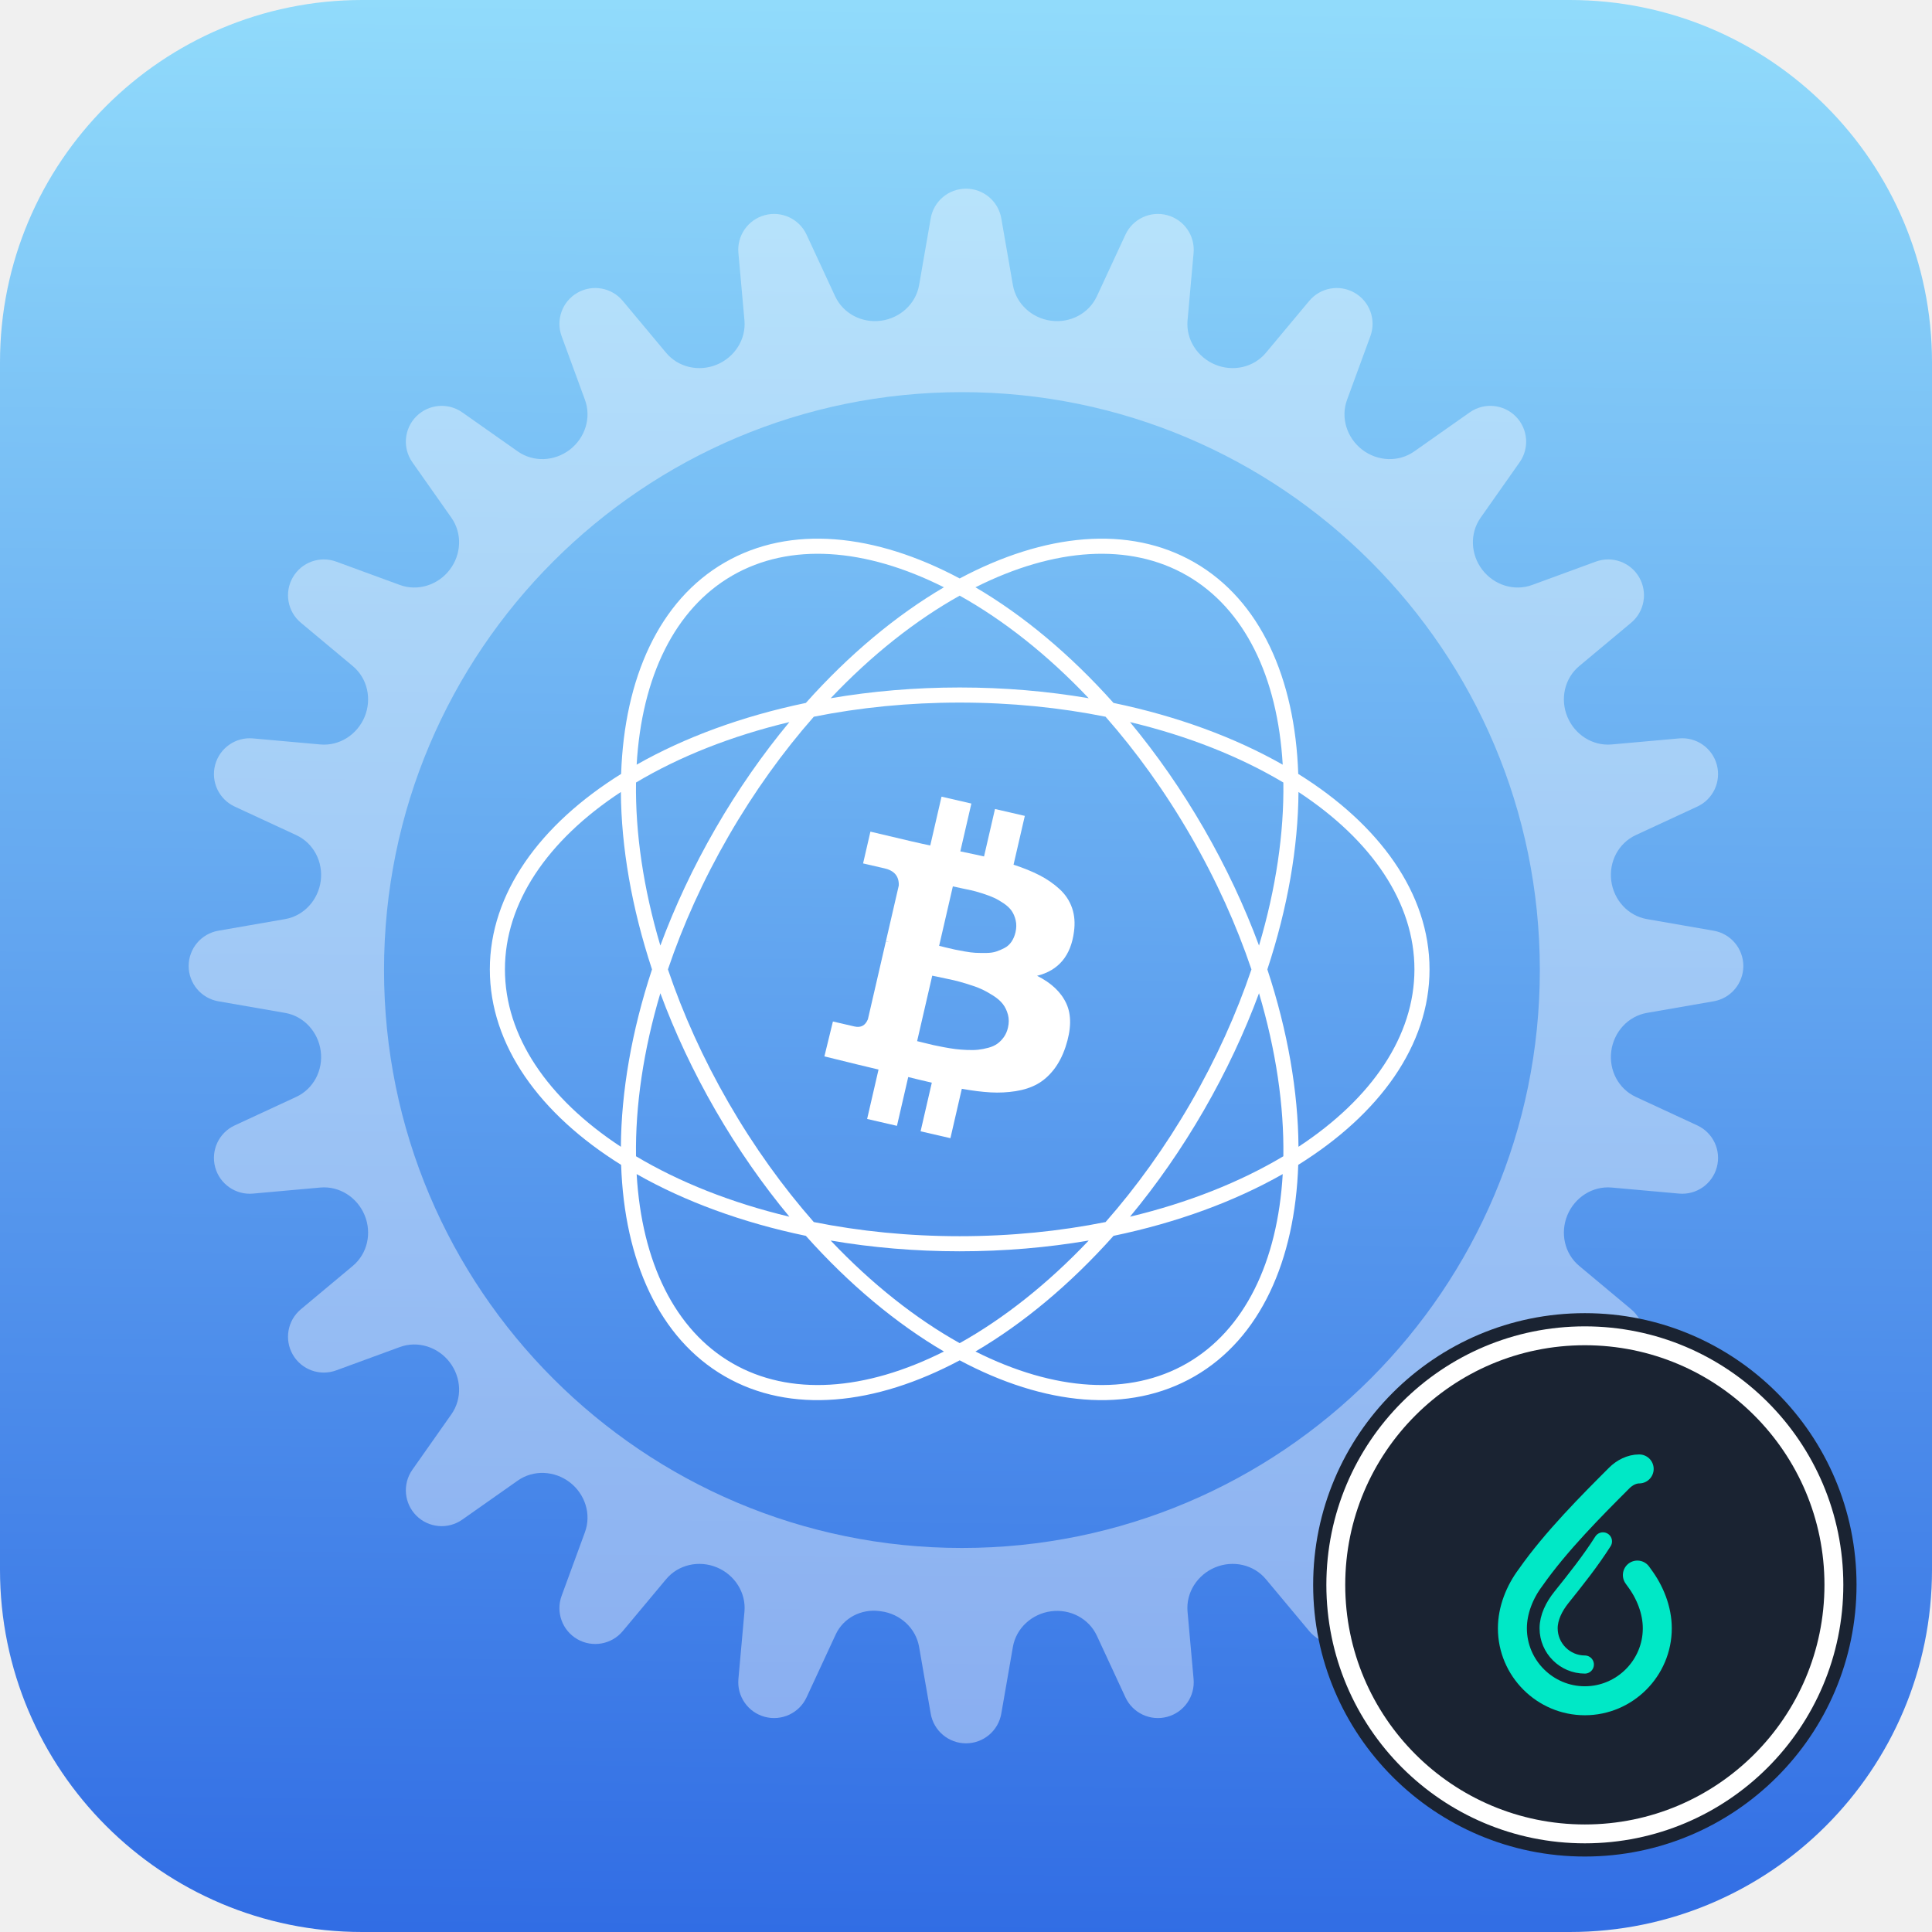
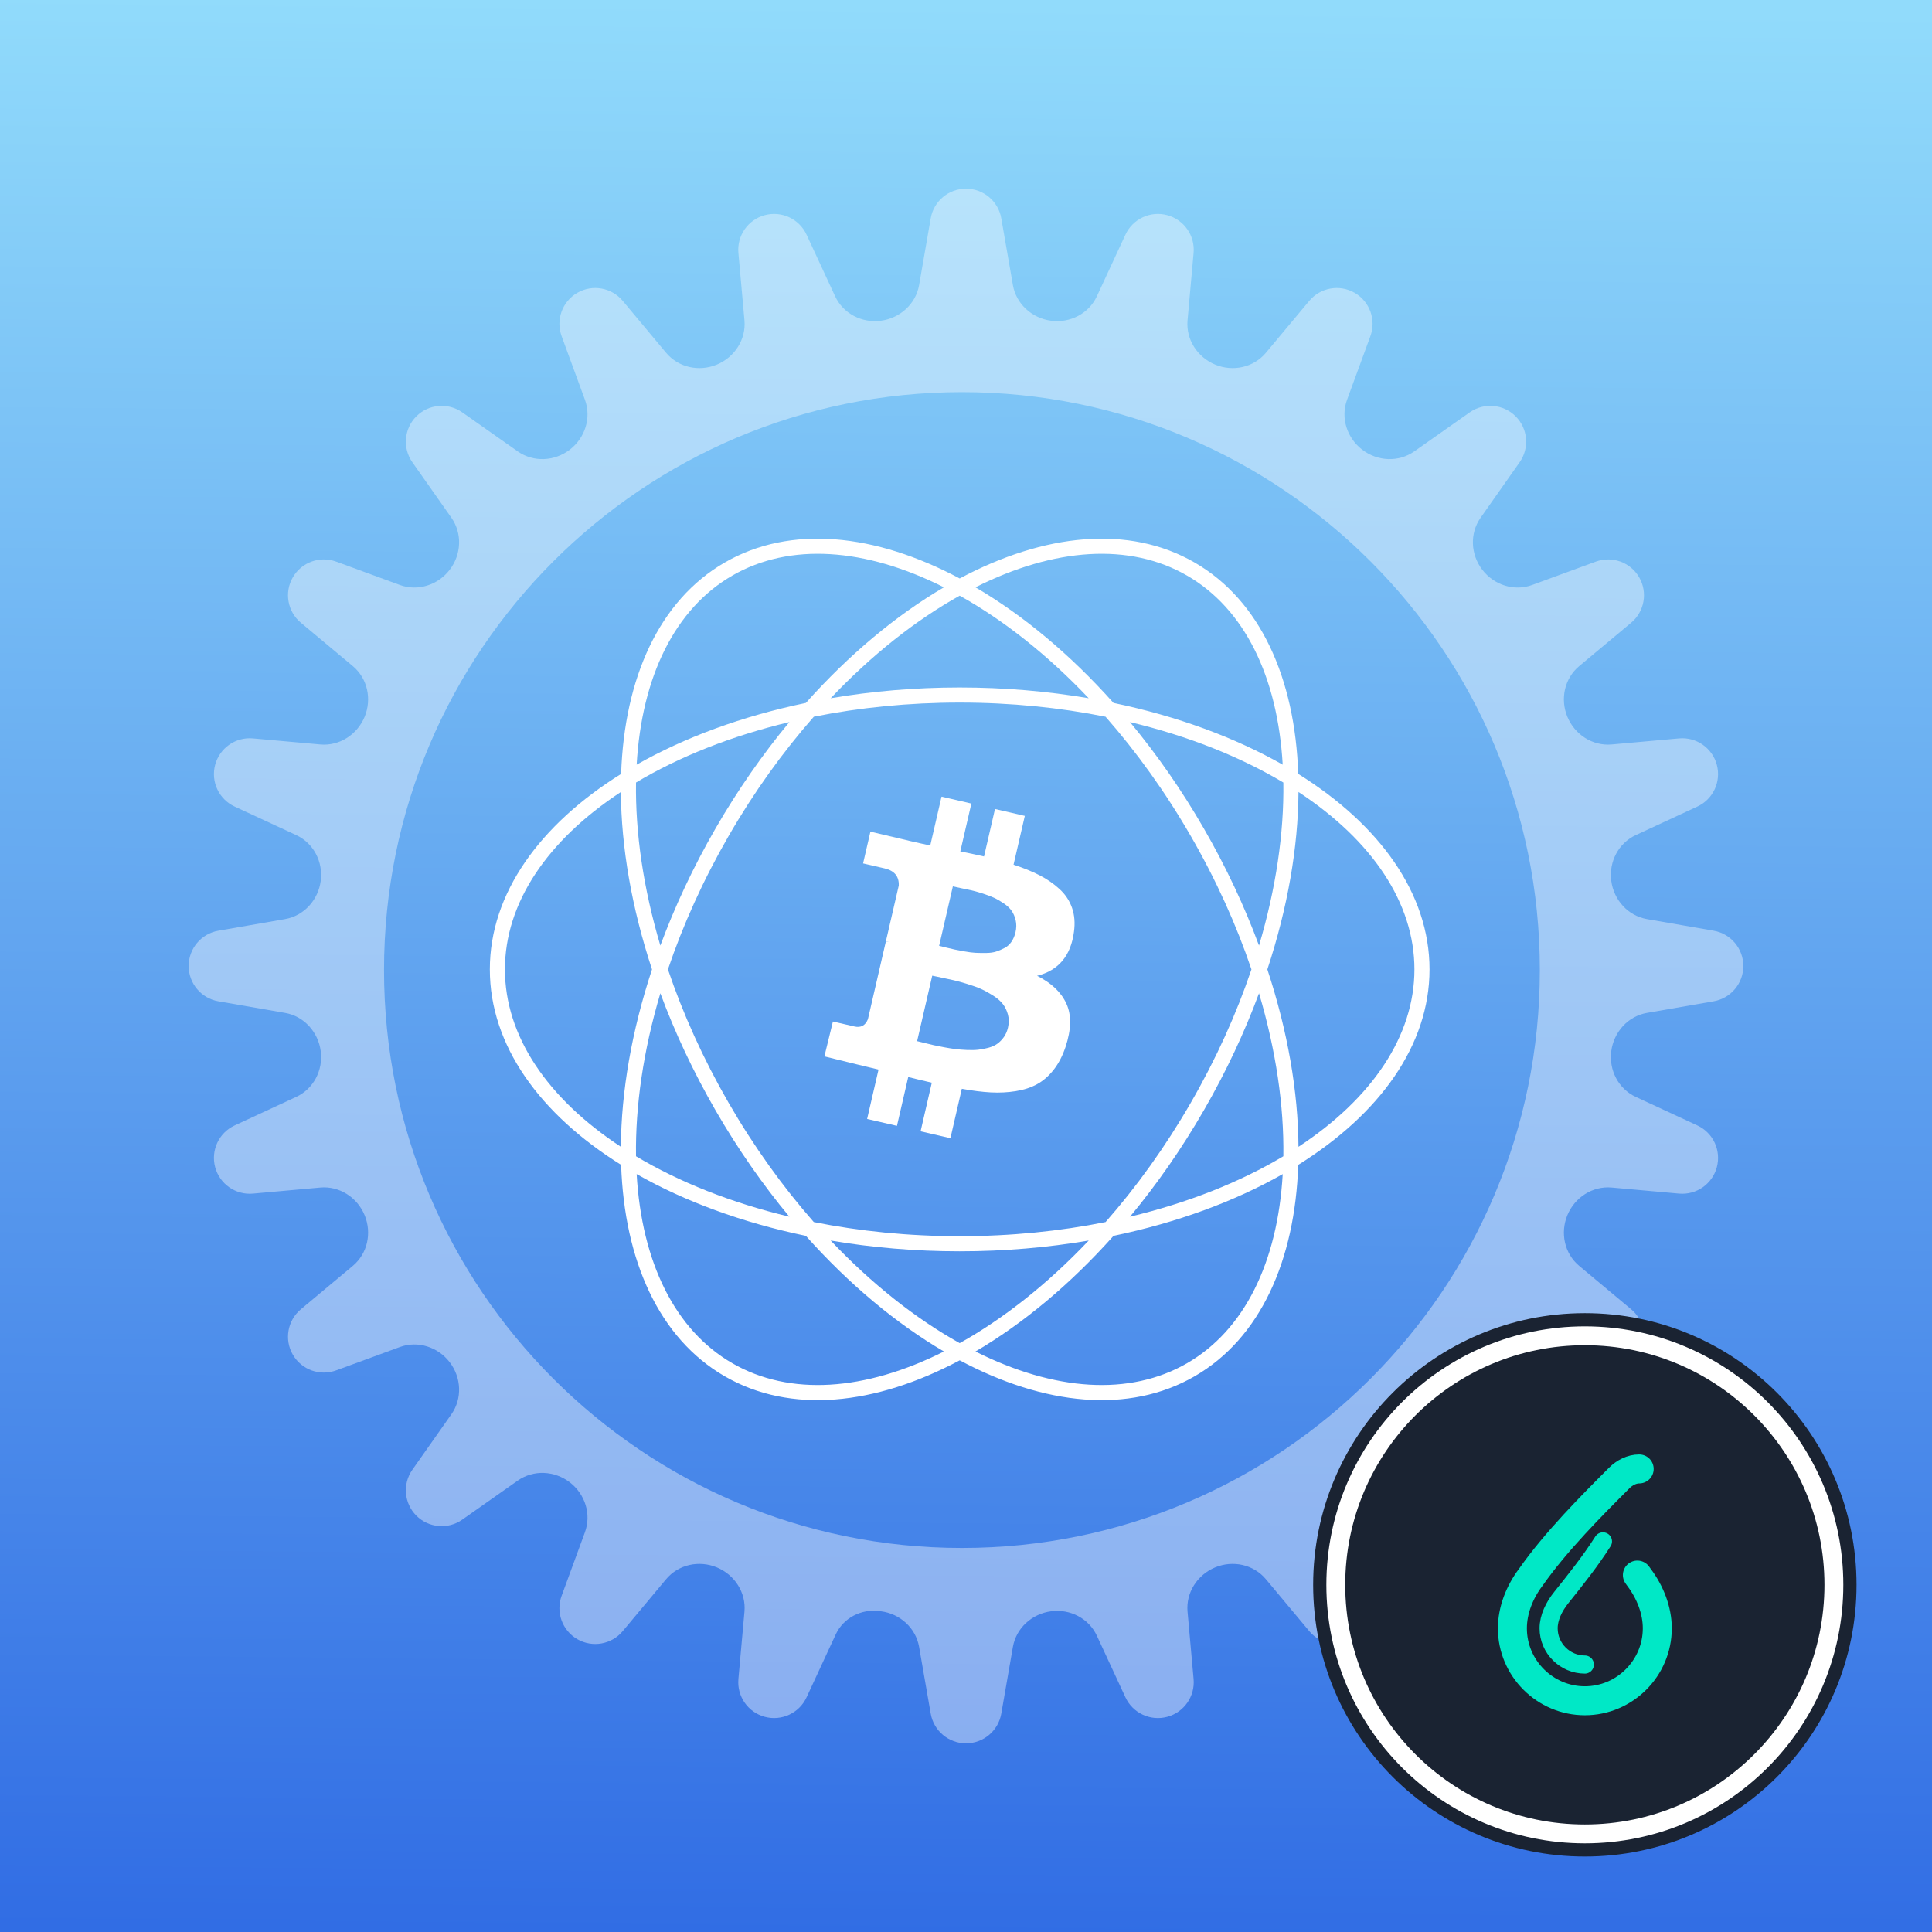
<svg xmlns="http://www.w3.org/2000/svg" width="256" height="256" viewBox="0 0 256 256" fill="none">
  <defs>
    <linearGradient id="paint0_linear" x1="77" y1="0" x2="74.5" y2="256" gradientUnits="userSpaceOnUse">
      <stop stop-color="#91DBFB" />
      <stop offset="1" stop-color="#316DE4" />
    </linearGradient>
-     <clipPath id="roundedRect">
-       <rect width="256" height="256" rx="48" />
-     </clipPath>
  </defs>
-   <g clip-path="url(#roundedRect)">
+   <g>
    <rect width="256" height="256" fill="url(#paint0_linear)" />
    <path fill-rule="evenodd" clip-rule="evenodd" d="M132.676 28.933C132.281 26.66 130.308 25 128 25C125.692 25 123.719 26.66 123.324 28.933L121.786 37.777C121.349 40.288 119.245 42.169 116.718 42.499C114.194 42.829 111.721 41.551 110.651 39.242L106.876 31.098C105.906 29.005 103.57 27.912 101.341 28.51C99.112 29.107 97.636 31.221 97.842 33.519L98.644 42.443C98.872 44.981 97.338 47.337 94.985 48.314C92.63 49.29 89.894 48.702 88.26 46.745L82.516 39.867C81.037 38.096 78.498 37.646 76.5 38.799C74.501 39.953 73.622 42.377 74.417 44.544L77.509 52.978C78.385 55.367 77.521 58.032 75.503 59.583C73.483 61.135 70.685 61.278 68.602 59.812L61.256 54.643C59.369 53.315 56.8 53.536 55.168 55.168C53.536 56.8 53.315 59.369 54.642 61.256L59.812 68.602C61.278 70.686 61.135 73.483 59.583 75.503C58.032 77.521 55.367 78.385 52.977 77.509L44.544 74.417C42.377 73.623 39.953 74.501 38.799 76.5C37.646 78.498 38.096 81.037 39.867 82.516L46.745 88.26C48.702 89.894 49.29 92.63 48.313 94.985C47.337 97.338 44.981 98.873 42.443 98.644L33.519 97.843C31.221 97.636 29.107 99.113 28.51 101.342C27.912 103.571 29.005 105.906 31.099 106.877L39.242 110.651C41.551 111.721 42.829 114.195 42.499 116.718C42.169 119.245 40.288 121.349 37.777 121.786L28.933 123.324C26.66 123.719 25 125.692 25 128C25 130.308 26.66 132.281 28.933 132.676L37.777 134.214C40.288 134.651 42.169 136.755 42.499 139.282C42.829 141.806 41.551 144.279 39.242 145.349L31.098 149.124C29.005 150.094 27.912 152.43 28.51 154.659C29.107 156.888 31.221 158.364 33.519 158.158L42.443 157.356C44.981 157.128 47.337 158.662 48.314 161.015C49.29 163.37 48.702 166.106 46.745 167.74L39.867 173.484C38.096 174.963 37.646 177.502 38.799 179.5C39.953 181.499 42.377 182.378 44.544 181.583L52.978 178.491C55.367 177.615 58.032 178.479 59.583 180.497C61.135 182.517 61.278 185.315 59.812 187.398L54.643 194.744C53.315 196.631 53.536 199.2 55.168 200.832C56.8 202.464 59.369 202.686 61.256 201.357L68.602 196.188C70.686 194.722 73.483 194.865 75.503 196.417C77.521 197.968 78.385 200.633 77.509 203.022L74.417 211.456C73.623 213.623 74.501 216.047 76.5 217.201C78.498 218.354 81.037 217.904 82.516 216.133L88.26 209.255C89.894 207.298 92.63 206.71 94.985 207.686C97.338 208.663 98.873 211.019 98.644 213.557L97.843 222.481C97.636 224.779 99.113 226.893 101.342 227.49C103.571 228.088 105.906 226.995 106.877 224.902L110.736 216.574C111.756 214.374 114.132 213.158 116.536 213.477L116.737 213.504C119.264 213.833 121.349 215.712 121.786 218.223L123.324 227.067C123.719 229.34 125.692 231 128 231C130.308 231 132.281 229.34 132.676 227.067L134.214 218.223C134.651 215.712 136.755 213.831 139.282 213.501C141.805 213.171 144.279 214.449 145.349 216.758L149.123 224.902C150.094 226.995 152.429 228.088 154.658 227.49C156.887 226.893 158.364 224.779 158.157 222.481L157.356 213.557C157.128 211.019 158.662 208.663 161.015 207.687C163.37 206.71 166.106 207.298 167.74 209.255L173.484 216.133C174.963 217.904 177.501 218.354 179.5 217.201C181.498 216.047 182.377 213.623 181.583 211.456L178.491 203.023C177.615 200.633 178.479 197.968 180.497 196.417C182.517 194.865 185.315 194.722 187.398 196.188L194.744 201.357C196.631 202.685 199.2 202.464 200.832 200.832C202.464 199.2 202.686 196.631 201.357 194.744L196.188 187.398C194.722 185.314 194.865 182.517 196.417 180.497C197.968 178.479 200.633 177.615 203.022 178.491L211.456 181.583C213.623 182.378 216.047 181.499 217.201 179.5C218.354 177.502 217.904 174.963 216.133 173.484L209.255 167.74C207.298 166.106 206.71 163.37 207.686 161.015C208.663 158.662 211.019 157.128 213.557 157.356L222.481 158.157C224.779 158.364 226.893 156.887 227.49 154.658C228.088 152.429 226.995 150.094 224.902 149.123L216.758 145.349C214.449 144.279 213.171 141.805 213.501 139.282C213.831 136.755 215.712 134.651 218.223 134.214L227.067 132.676C229.34 132.281 231 130.308 231 128C231 125.692 229.34 123.719 227.067 123.324L218.223 121.786C215.712 121.349 213.831 119.245 213.501 116.718C213.171 114.195 214.449 111.721 216.758 110.651L224.902 106.877C226.995 105.906 228.088 103.571 227.49 101.342C226.893 99.113 224.779 97.636 222.481 97.843L213.557 98.644C211.019 98.873 208.663 97.338 207.687 94.985C206.71 92.63 207.298 89.894 209.255 88.26L216.133 82.516C217.904 81.037 218.354 78.499 217.201 76.5C216.047 74.502 213.623 73.623 211.456 74.417L203.023 77.509C200.633 78.385 197.968 77.521 196.417 75.503C194.865 73.483 194.722 70.685 196.188 68.602L201.357 61.256C202.685 59.369 202.464 56.8 200.832 55.168C199.2 53.536 196.631 53.315 194.744 54.642L187.398 59.812C185.314 61.278 182.517 61.135 180.497 59.583C178.479 58.032 177.615 55.367 178.491 52.977L181.583 44.544C182.378 42.377 181.499 39.953 179.5 38.799C177.502 37.646 174.963 38.096 173.484 39.867L167.74 46.745C166.106 48.702 163.37 49.29 161.015 48.313C158.662 47.337 157.128 44.981 157.356 42.443L158.157 33.519C158.364 31.221 156.887 29.107 154.658 28.51C152.429 27.912 150.094 29.005 149.123 31.099L145.349 39.242C144.279 41.551 141.805 42.829 139.282 42.499C136.755 42.169 134.651 40.288 134.214 37.777L132.676 28.933ZM204.037 128.538C204.037 170.829 169.752 205.114 127.461 205.114C85.169 205.114 50.885 170.829 50.885 128.538C50.885 86.246 85.169 51.962 127.461 51.962C169.752 51.962 204.037 86.246 204.037 128.538Z" fill="white" fill-opacity="0.4" />
    <path d="M141.298 132.979C140.603 131.467 139.309 130.24 137.417 129.299C140.267 128.587 141.897 126.638 142.308 123.453C142.466 122.3 142.38 121.249 142.05 120.299C141.719 119.349 141.168 118.519 140.394 117.808C139.621 117.098 138.742 116.49 137.76 115.984C136.778 115.478 135.625 115.009 134.3 114.577L135.794 108.109L131.842 107.197L130.39 113.485C129.706 113.327 128.658 113.103 127.247 112.813L128.711 106.474L124.758 105.562L123.265 112.029C122.696 111.916 121.865 111.733 120.77 111.48L115.335 110.198L114.363 114.407L117.212 115.065C118.512 115.365 119.139 116.123 119.093 117.338L117.392 124.703C117.564 124.743 117.698 124.783 117.797 124.824L117.386 124.729L115.005 135.046C114.666 135.887 114.07 136.209 113.214 136.012L110.366 135.354L109.237 139.975L113.618 141.052C113.944 141.127 114.413 141.24 115.027 141.39C115.641 141.541 116.102 141.652 116.41 141.723L114.899 148.267L118.852 149.18L120.345 142.712C121.06 142.896 122.101 143.145 123.47 143.461L121.983 149.903L125.935 150.815L127.446 144.271C128.865 144.526 130.139 144.686 131.269 144.748C132.399 144.81 133.507 144.755 134.592 144.582C135.677 144.409 136.622 144.1 137.427 143.655C138.233 143.211 138.96 142.576 139.611 141.753C140.26 140.93 140.785 139.925 141.185 138.737C141.957 136.411 141.994 134.491 141.298 132.979ZM126.258 117.45C126.378 117.478 126.716 117.551 127.275 117.671C127.833 117.791 128.297 117.889 128.666 117.965C129.036 118.042 129.528 118.178 130.141 118.373C130.753 118.569 131.263 118.759 131.671 118.943C132.079 119.127 132.518 119.377 132.985 119.692C133.453 120.007 133.808 120.342 134.051 120.695C134.294 121.048 134.472 121.468 134.584 121.954C134.698 122.439 134.689 122.965 134.559 123.529C134.448 124.008 134.271 124.427 134.026 124.785C133.782 125.143 133.474 125.419 133.105 125.613C132.736 125.808 132.366 125.966 131.995 126.087C131.625 126.209 131.173 126.271 130.641 126.274C130.109 126.278 129.647 126.27 129.255 126.252C128.862 126.233 128.381 126.172 127.81 126.067C127.24 125.962 126.808 125.881 126.515 125.822C126.222 125.763 125.825 125.671 125.322 125.546C124.819 125.421 124.525 125.349 124.439 125.329L126.258 117.45ZM133.015 137.419C132.761 137.775 132.473 138.069 132.149 138.301C131.825 138.532 131.428 138.711 130.958 138.836C130.487 138.962 130.039 139.048 129.614 139.094C129.189 139.141 128.687 139.15 128.107 139.125C127.527 139.099 127.023 139.059 126.593 139.005C126.164 138.951 125.656 138.87 125.068 138.761C124.481 138.652 124.024 138.56 123.699 138.485C123.374 138.41 122.964 138.311 122.47 138.188C121.976 138.065 121.66 137.988 121.523 137.956L123.526 129.281C123.663 129.313 124.071 129.398 124.751 129.537C125.431 129.676 125.985 129.795 126.412 129.894C126.84 129.993 127.425 130.154 128.166 130.38C128.907 130.604 129.522 130.827 130.012 131.049C130.501 131.27 131.025 131.557 131.583 131.912C132.141 132.266 132.573 132.64 132.878 133.035C133.184 133.43 133.409 133.896 133.555 134.435C133.702 134.973 133.704 135.55 133.561 136.166C133.451 136.646 133.269 137.063 133.015 137.419Z" fill="white" />
    <path fill-rule="evenodd" clip-rule="evenodd" d="M127.164 180.252C115.962 186.224 104.744 187.396 96.034 182.367C87.325 177.339 82.731 167.037 82.302 154.35C71.529 147.634 64.906 138.506 64.906 128.449C64.906 118.392 71.529 109.264 82.302 102.548C82.732 89.862 87.325 79.562 96.034 74.534C104.744 69.505 115.961 70.678 127.164 76.649C138.365 70.678 149.583 69.506 158.292 74.535C167.001 79.563 171.594 89.862 172.024 102.548C182.797 109.264 189.42 118.392 189.42 128.449C189.42 138.506 182.797 147.634 172.024 154.349C171.595 167.037 167.001 177.338 158.292 182.367C149.582 187.395 138.365 186.223 127.164 180.252ZM169.967 155.574C163.614 159.184 155.994 161.999 147.549 163.755C141.806 170.192 135.557 175.385 129.253 179.082C139.701 184.336 149.686 185.026 157.292 180.635C164.898 176.243 169.293 167.25 169.967 155.574ZM127.164 177.974C132.986 174.725 138.817 170.125 144.261 164.377C138.828 165.306 133.093 165.803 127.163 165.803C121.234 165.803 115.498 165.306 110.066 164.377C115.51 170.125 121.341 174.725 127.164 177.974ZM106.778 163.755C112.521 170.192 118.77 175.385 125.074 179.082C114.626 184.337 104.641 185.027 97.034 180.635C89.428 176.244 85.033 167.25 84.36 155.574C90.712 159.184 98.332 162 106.778 163.755ZM104.595 161.218C96.896 159.378 89.999 156.628 84.275 153.211C84.177 146.545 85.245 139.197 87.5 131.609C89.412 136.778 91.849 141.993 94.813 147.127C97.777 152.261 101.075 156.979 104.595 161.218ZM107.832 161.929C103.752 157.288 99.931 151.991 96.545 146.127C93.16 140.263 90.483 134.305 88.504 128.451C90.483 122.597 93.16 116.638 96.545 110.774C99.932 104.908 103.754 99.61 107.835 94.968C113.894 93.755 120.392 93.095 127.163 93.095C133.934 93.095 140.432 93.755 146.491 94.969C150.572 99.61 154.395 104.908 157.781 110.773C161.167 116.638 163.844 122.596 165.823 128.451C163.844 134.305 161.167 140.264 157.781 146.128C154.396 151.991 150.575 157.288 146.495 161.929C140.435 163.142 133.935 163.803 127.163 163.803C120.391 163.803 113.892 163.142 107.832 161.929ZM166.826 131.609C164.914 136.778 162.477 141.994 159.513 147.128C156.549 152.262 153.252 156.979 149.732 161.218C157.43 159.377 164.328 156.628 170.051 153.21C170.149 146.545 169.081 139.197 166.826 131.609ZM172.056 151.955C172.006 144.648 170.634 136.642 167.931 128.451C170.634 120.258 172.006 112.25 172.056 104.943C181.83 111.364 187.42 119.666 187.42 128.449C187.42 137.231 181.83 145.534 172.056 151.955ZM166.826 125.292C164.914 120.123 162.477 114.908 159.513 109.773C156.548 104.638 153.249 99.919 149.729 95.679C157.428 97.52 164.327 100.27 170.051 103.688C170.149 110.354 169.082 117.703 166.826 125.292ZM147.546 93.142C155.992 94.898 163.613 97.713 169.966 101.324C169.292 89.65 164.897 80.658 157.292 76.267C149.686 71.875 139.701 72.565 129.253 77.819C135.556 81.516 141.803 86.707 147.546 93.142ZM125.074 77.819C114.626 72.565 104.64 71.875 97.034 76.266C89.429 80.657 85.034 89.649 84.36 101.323C90.713 97.713 98.335 94.897 106.781 93.142C112.524 86.707 118.772 81.515 125.074 77.819ZM82.27 104.943C72.496 111.364 66.906 119.666 66.906 128.449C66.906 137.232 72.496 145.534 82.27 151.955C82.32 144.649 83.692 136.642 86.395 128.451C83.692 120.258 82.32 112.25 82.27 104.943ZM87.5 125.292C85.245 117.703 84.177 110.354 84.275 103.687C90 100.269 96.898 97.519 104.598 95.679C101.077 99.919 97.778 104.638 94.813 109.774C91.849 114.908 89.412 120.123 87.5 125.292ZM127.164 78.927C132.985 82.176 138.815 86.774 144.258 92.52C138.826 91.592 133.091 91.095 127.163 91.095C121.235 91.095 115.501 91.592 110.069 92.52C115.513 86.774 121.342 82.176 127.164 78.927Z" fill="white" />
    <g transform="translate(174, 174)">
      <circle cx="36" cy="36" r="36" fill="#1a2332" />
      <circle cx="36" cy="36" r="33" fill="#1a2332" stroke="white" stroke-width="2.5" />
      <g transform="translate(12, 12) scale(0.48)">
        <path d="M50 5C25.2 5 5 25.2 5 50s20.2 45 45 45 45-20.2 45-45S74.8 5 50 5z" fill="#1a2332" />
        <path d="M65 18c-2 0-4 1-5.5 2.5C52 28 42 38 35 48c-3 4-5 9-5 14 0 11 9 20 20 20s20-9 20-20c0-5-2-10-5-14l-0.5-0.7" fill="none" stroke="#00e8c6" stroke-width="8" stroke-linecap="round" />
        <path d="M50 72c-5.5 0-10-4.5-10-10 0-3 1.5-6 3.5-8.5 4-5 8-10 11.5-15.5" fill="none" stroke="#00e8c6" stroke-width="5" stroke-linecap="round" />
      </g>
    </g>
  </g>
</svg>
